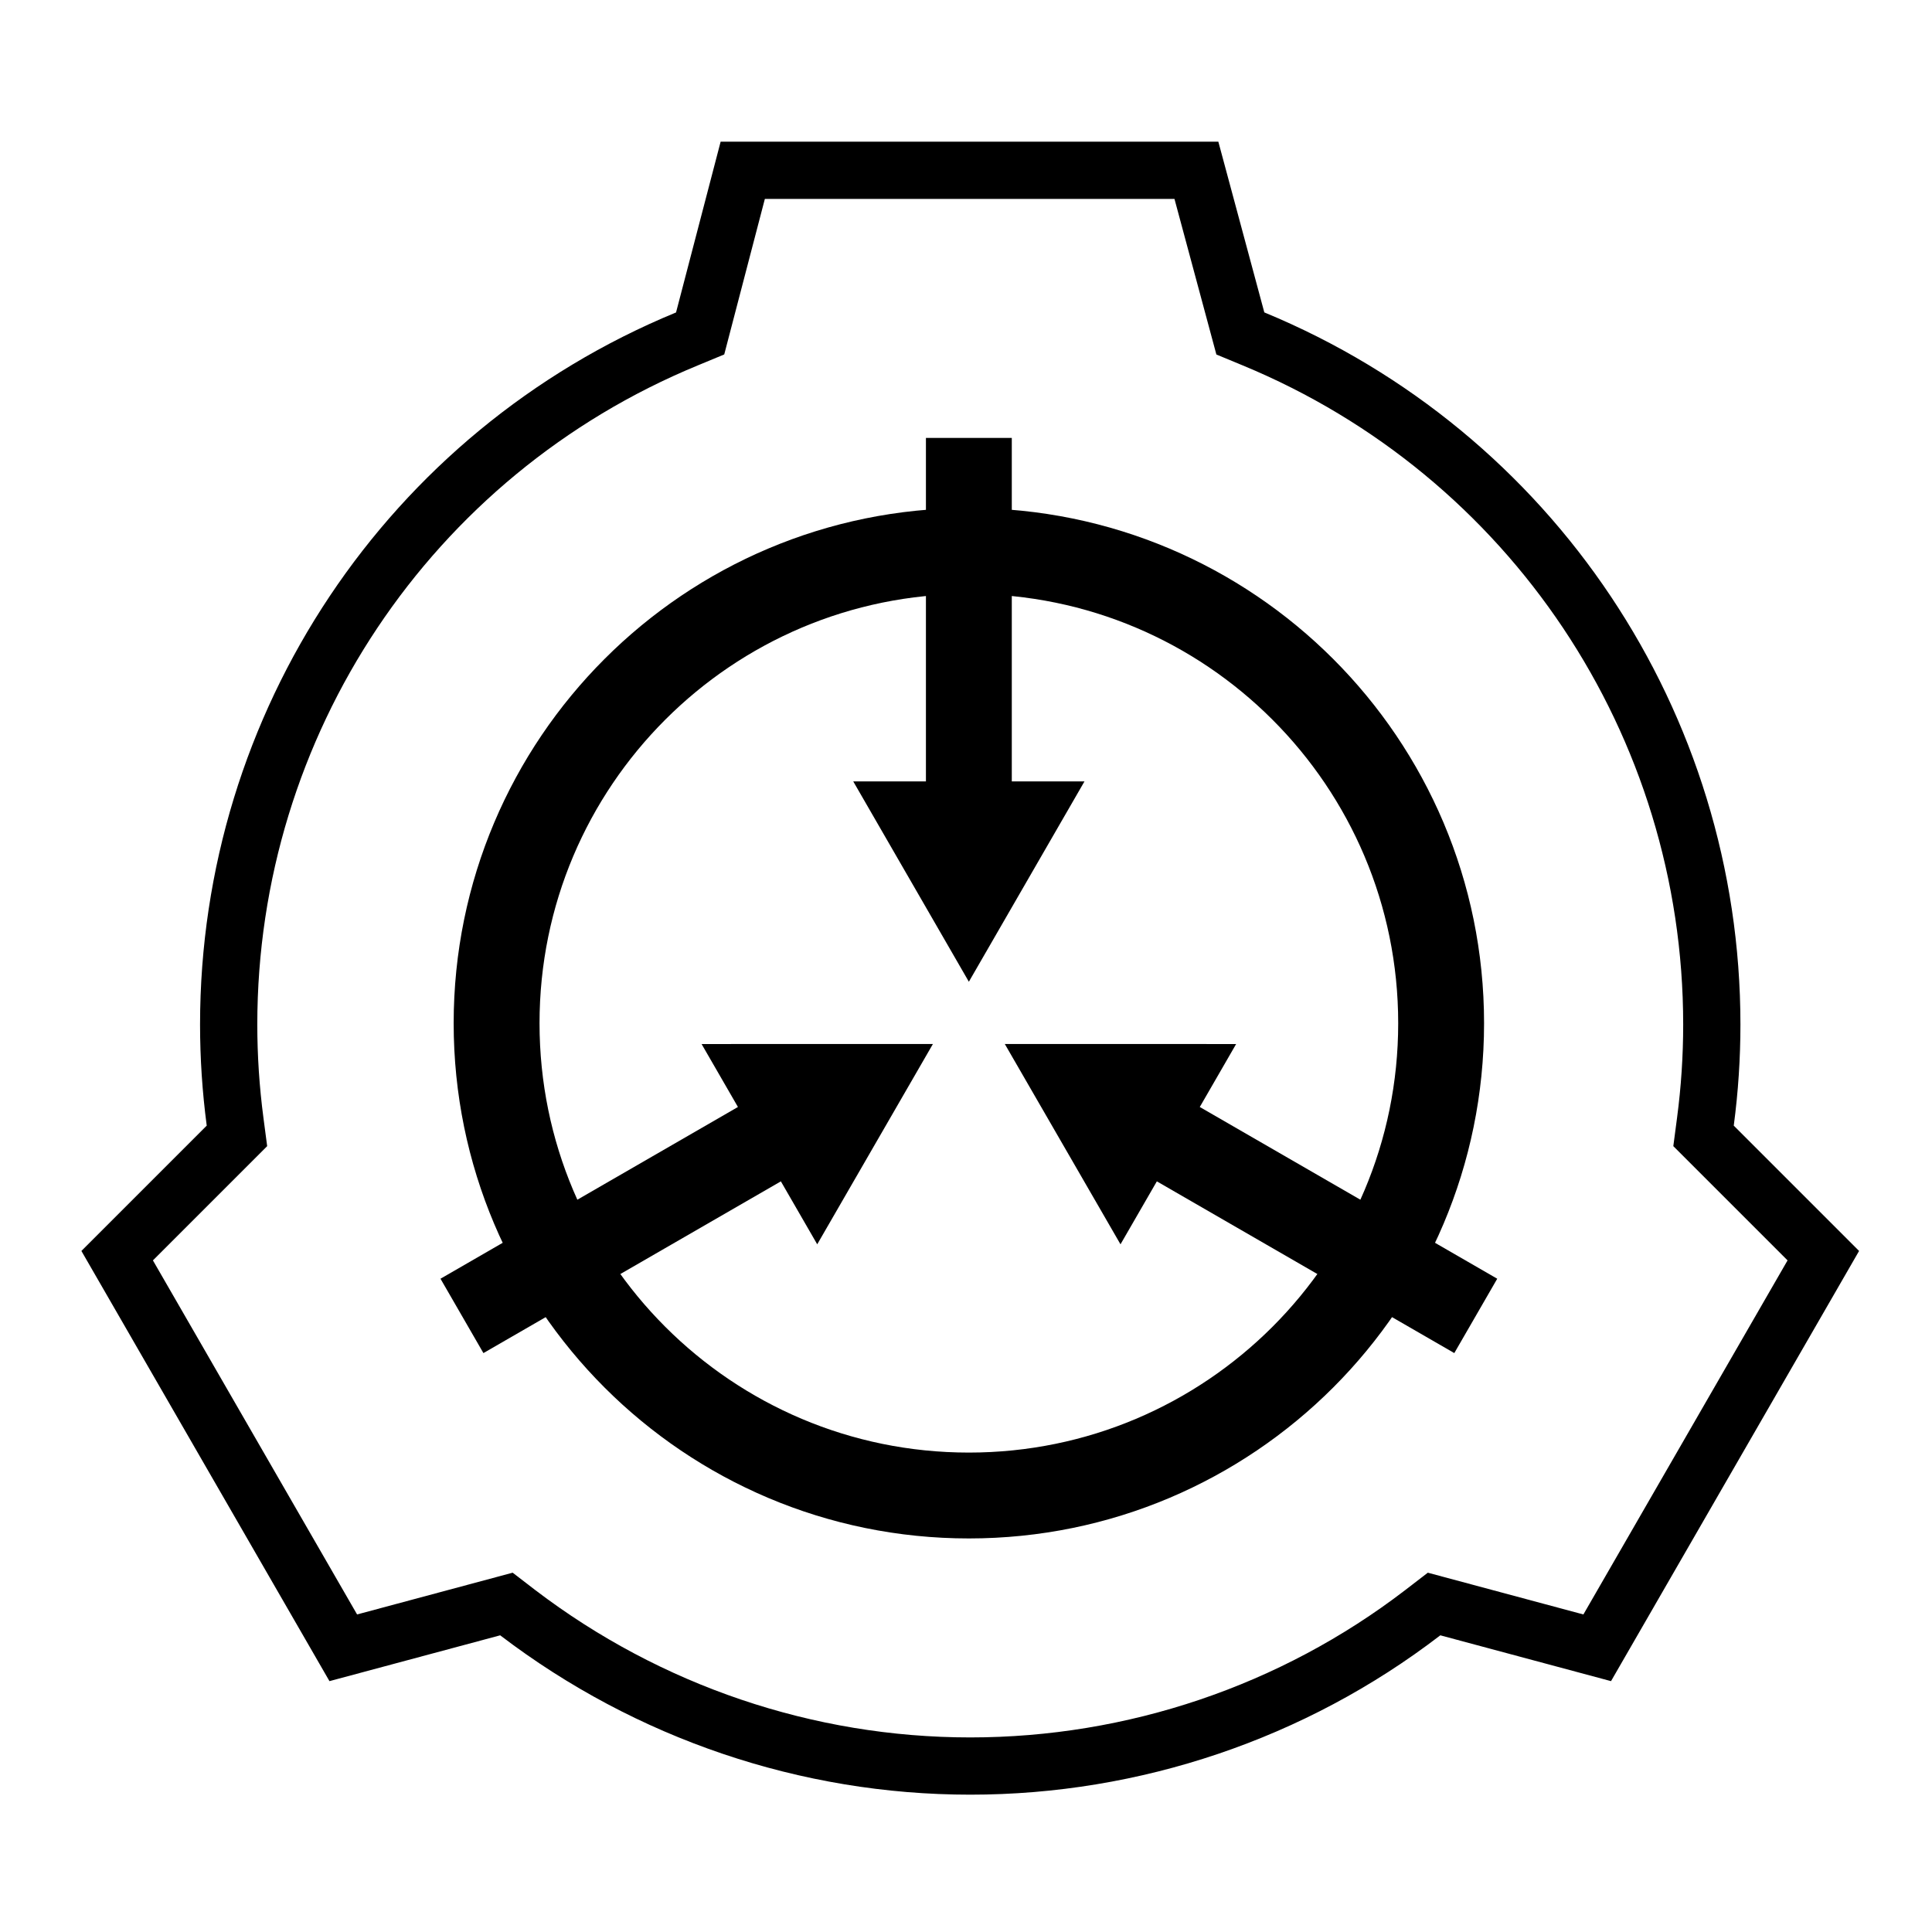
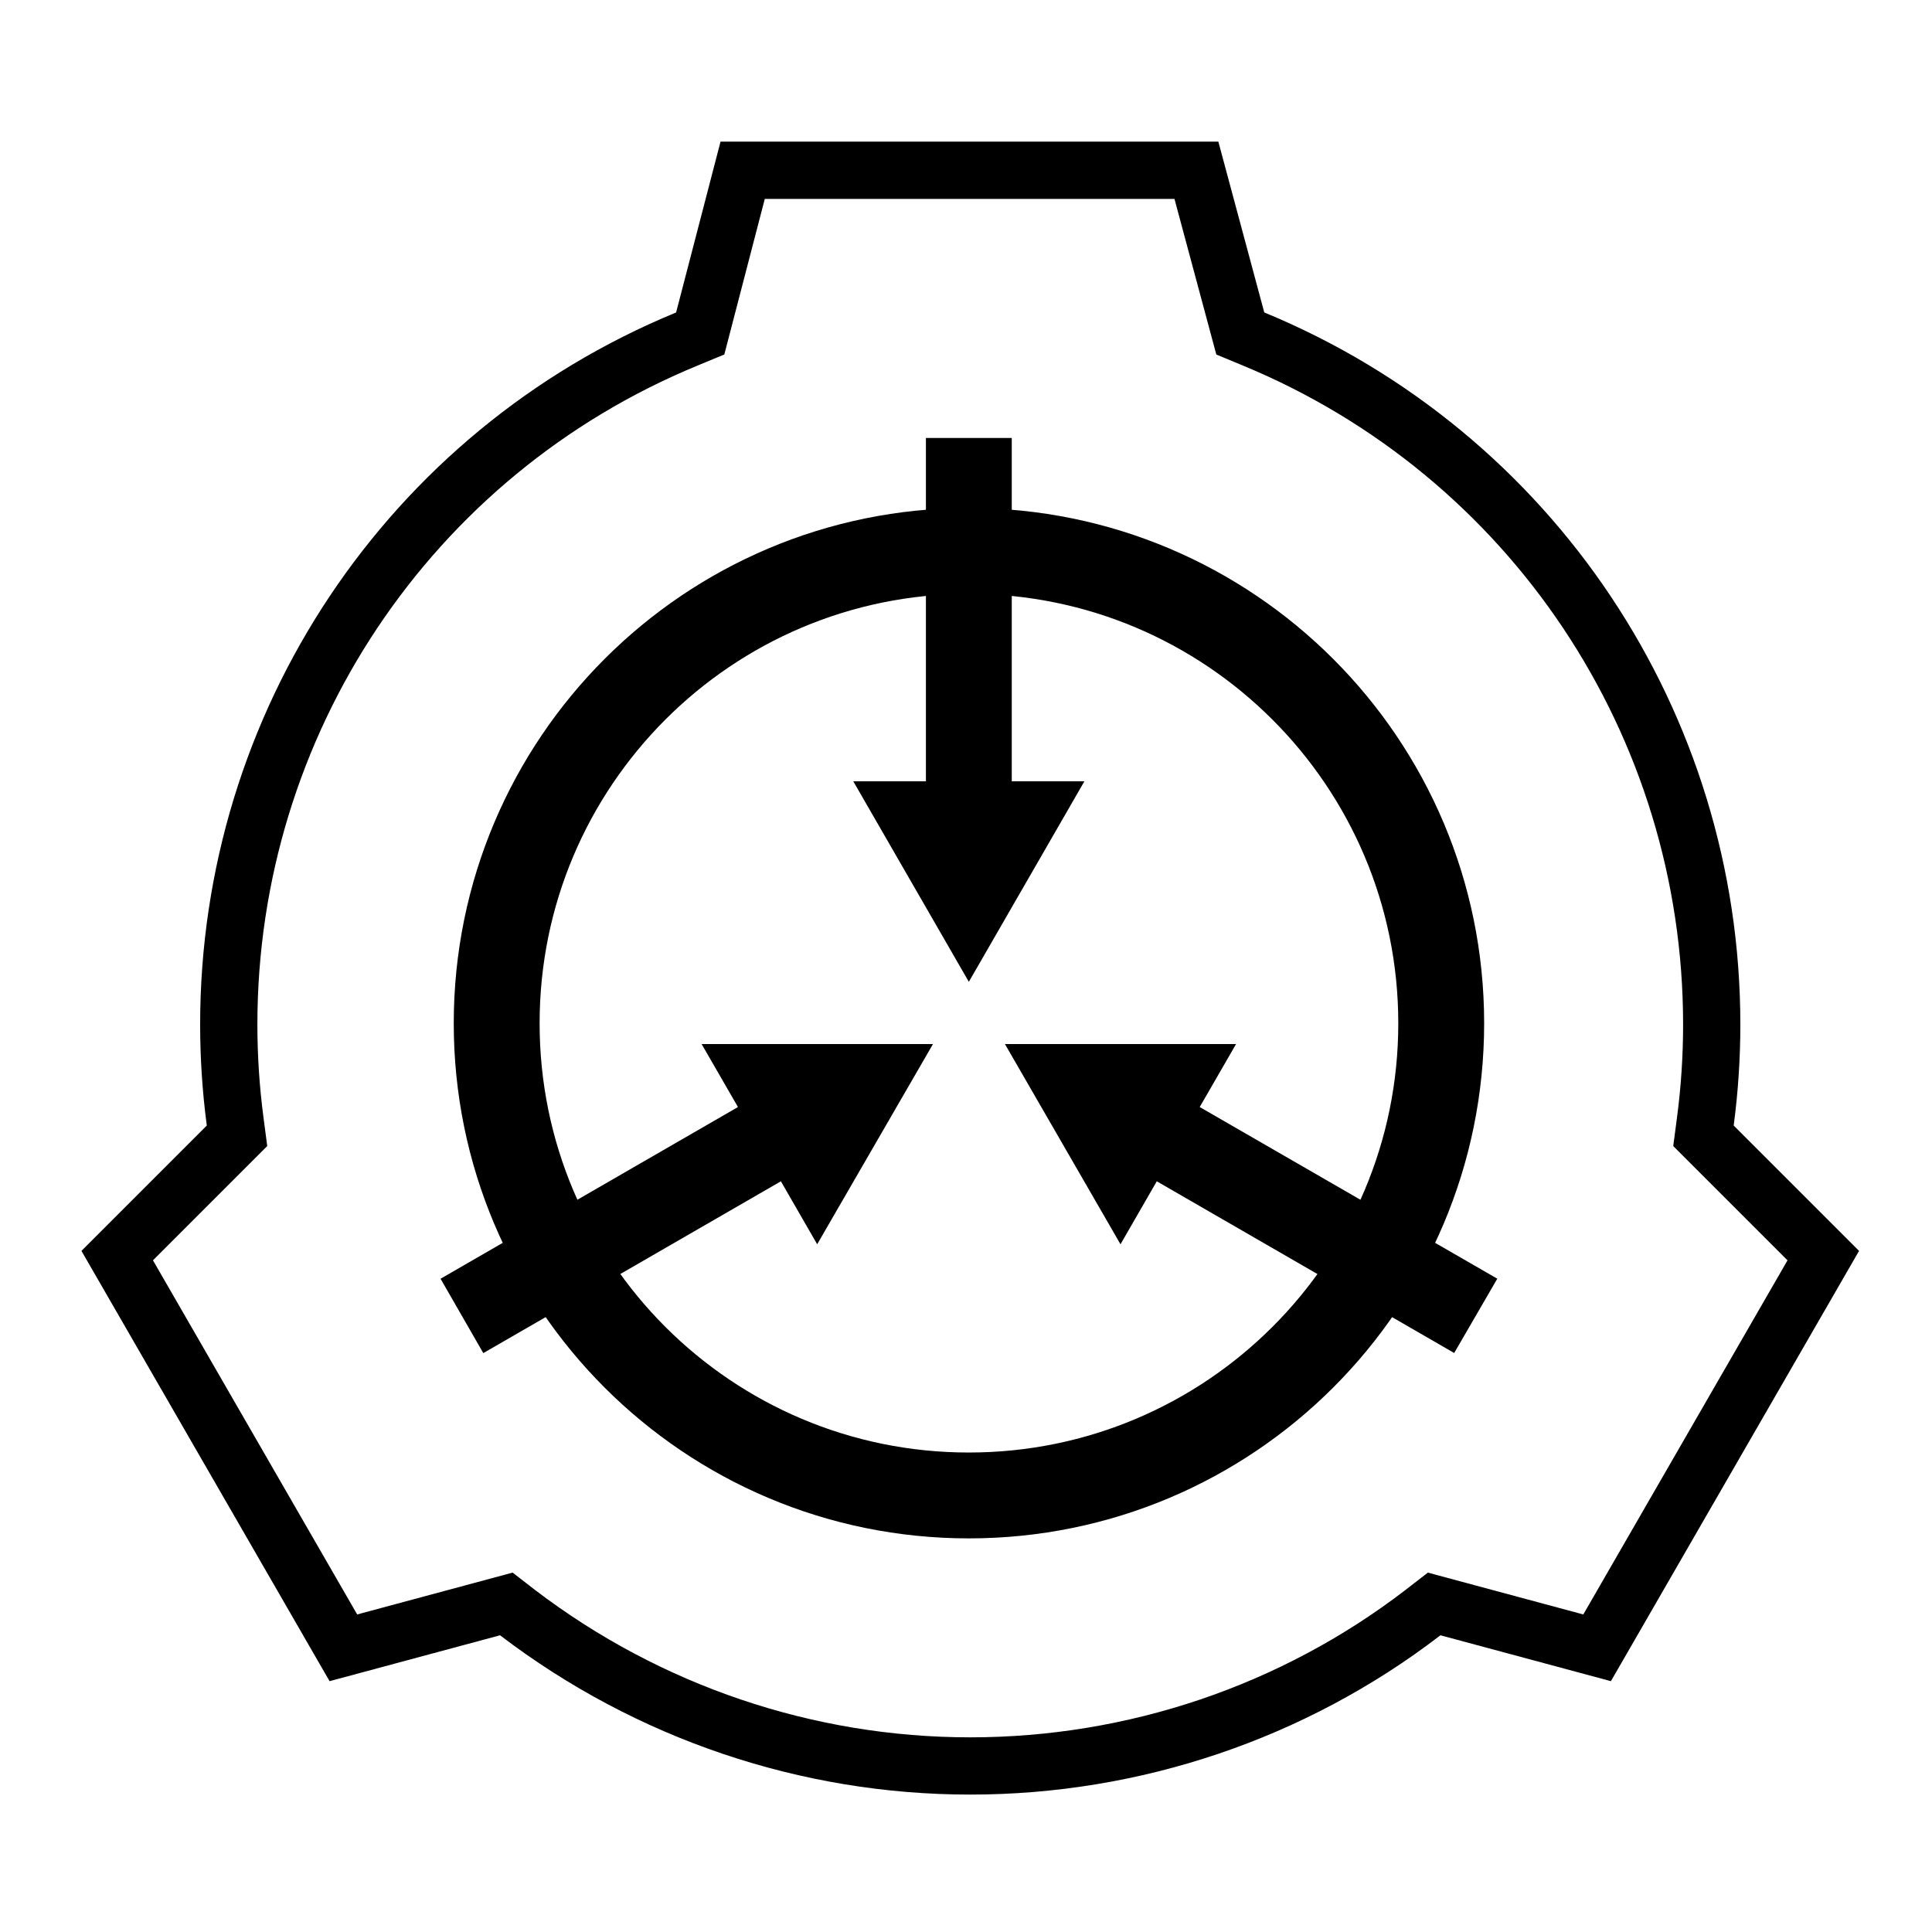
- <svg xmlns="http://www.w3.org/2000/svg" xmlns:xlink="http://www.w3.org/1999/xlink" width="512" height="512" version="1.1" viewBox="0 0 135 135">
-   <circle cx="67.7" cy="71.5" r="33" fill="none" stroke="#000" stroke-width="6" />
-   <path d="m51.9 11.9h31.7l3.07 11.4.944.391c19.4 8.03 32 26.9 32 47.9 0 2.26-.149 4.53-.445 6.77l-.133 1.01 8.37 8.37-15.8 27.4-11.4-3.06-.809.623c-9.06 6.95-20.2 10.7-31.6 10.7-11.4 6e-5-22.5-3.77-31.6-10.7l-.81-.623-11.4 3.06-15.8-27.4 8.37-8.37-.133-1.01c-.296-2.25-.445-4.51-.445-6.77 0-21 12.6-39.9 32-47.9l.944-.391z" fill="none" stroke="#000" stroke-width="4" />
-   <path id="b" d="m64.7 30.6v24h-5.08l8.08 14 8.08-14h-5.08l-0-24h-5.99" />
-   <use id="a" transform="rotate(120 67.7 71.5)" xlink:href="#b" />
-   <use transform="rotate(120 67.7 71.5)" xlink:href="#a" />
+ <svg xmlns="http://www.w3.org/2000/svg" width="32px" height="32px" viewBox="0 0 32 32" version="1.1">
+   <g id="surface1">
+     <path style="fill:none;stroke-width:6;stroke-linecap:butt;stroke-linejoin:miter;stroke:rgb(0%,0%,0%);stroke-opacity:1;stroke-miterlimit:4;" d="M 100.706 71.505 C 100.706 53.278 85.924 38.496 67.698 38.496 C 49.471 38.496 34.706 53.278 34.706 71.505 C 34.706 89.731 49.471 104.496 67.698 104.496 C 85.924 104.496 100.706 89.731 100.706 71.505 Z M 100.706 71.505 " transform="matrix(0.237037,0,0,0.237037,0,0)" />
+     <path style="fill:none;stroke-width:4;stroke-linecap:butt;stroke-linejoin:miter;stroke:rgb(0%,0%,0%);stroke-opacity:1;stroke-miterlimit:4;" d="M 51.894 11.898 L 83.6 11.898 L 86.666 23.302 L 87.621 23.698 C 107.018 31.723 119.608 50.592 119.608 71.587 C 119.608 73.845 119.46 76.119 119.163 78.36 L 119.031 79.365 L 127.403 87.737 L 111.599 115.142 L 100.212 112.077 L 99.404 112.703 C 90.341 119.658 79.2 123.398 67.797 123.398 C 56.393 123.398 45.302 119.641 36.189 112.703 L 35.381 112.077 L 23.994 115.142 L 8.19 87.737 L 16.562 79.365 L 16.43 78.36 C 16.133 76.119 15.985 73.845 15.985 71.587 C 15.985 50.592 28.575 31.69 47.972 23.698 L 48.928 23.302 Z M 51.894 11.898 " transform="matrix(0.237037,0,0,0.237037,0,0)" />
+     <path style=" stroke:none;fill-rule:nonzero;fill:rgb(0%,0%,0%);fill-opacity:1;" d="M 15.336 7.254 L 15.336 12.941 L 14.133 12.941 L 16.047 16.262 L 17.961 12.941 L 16.758 12.941 L 16.758 7.254 L 15.34 7.254 " />
+     <path style=" stroke:none;fill-rule:nonzero;fill:rgb(0%,0%,0%);fill-opacity:1;" d="M 24.801 21.18 L 19.871 18.336 L 20.473 17.293 L 16.645 17.293 L 18.559 20.609 L 19.16 19.566 L 24.086 22.41 L 24.797 21.184 " />
+     <path style=" stroke:none;fill-rule:nonzero;fill:rgb(0%,0%,0%);fill-opacity:1;" d="M 8.008 22.41 L 12.934 19.566 L 13.535 20.609 L 15.453 17.293 L 11.621 17.293 L 12.223 18.336 L 7.297 21.18 L 8.004 22.41 " />
+   </g>
</svg>
